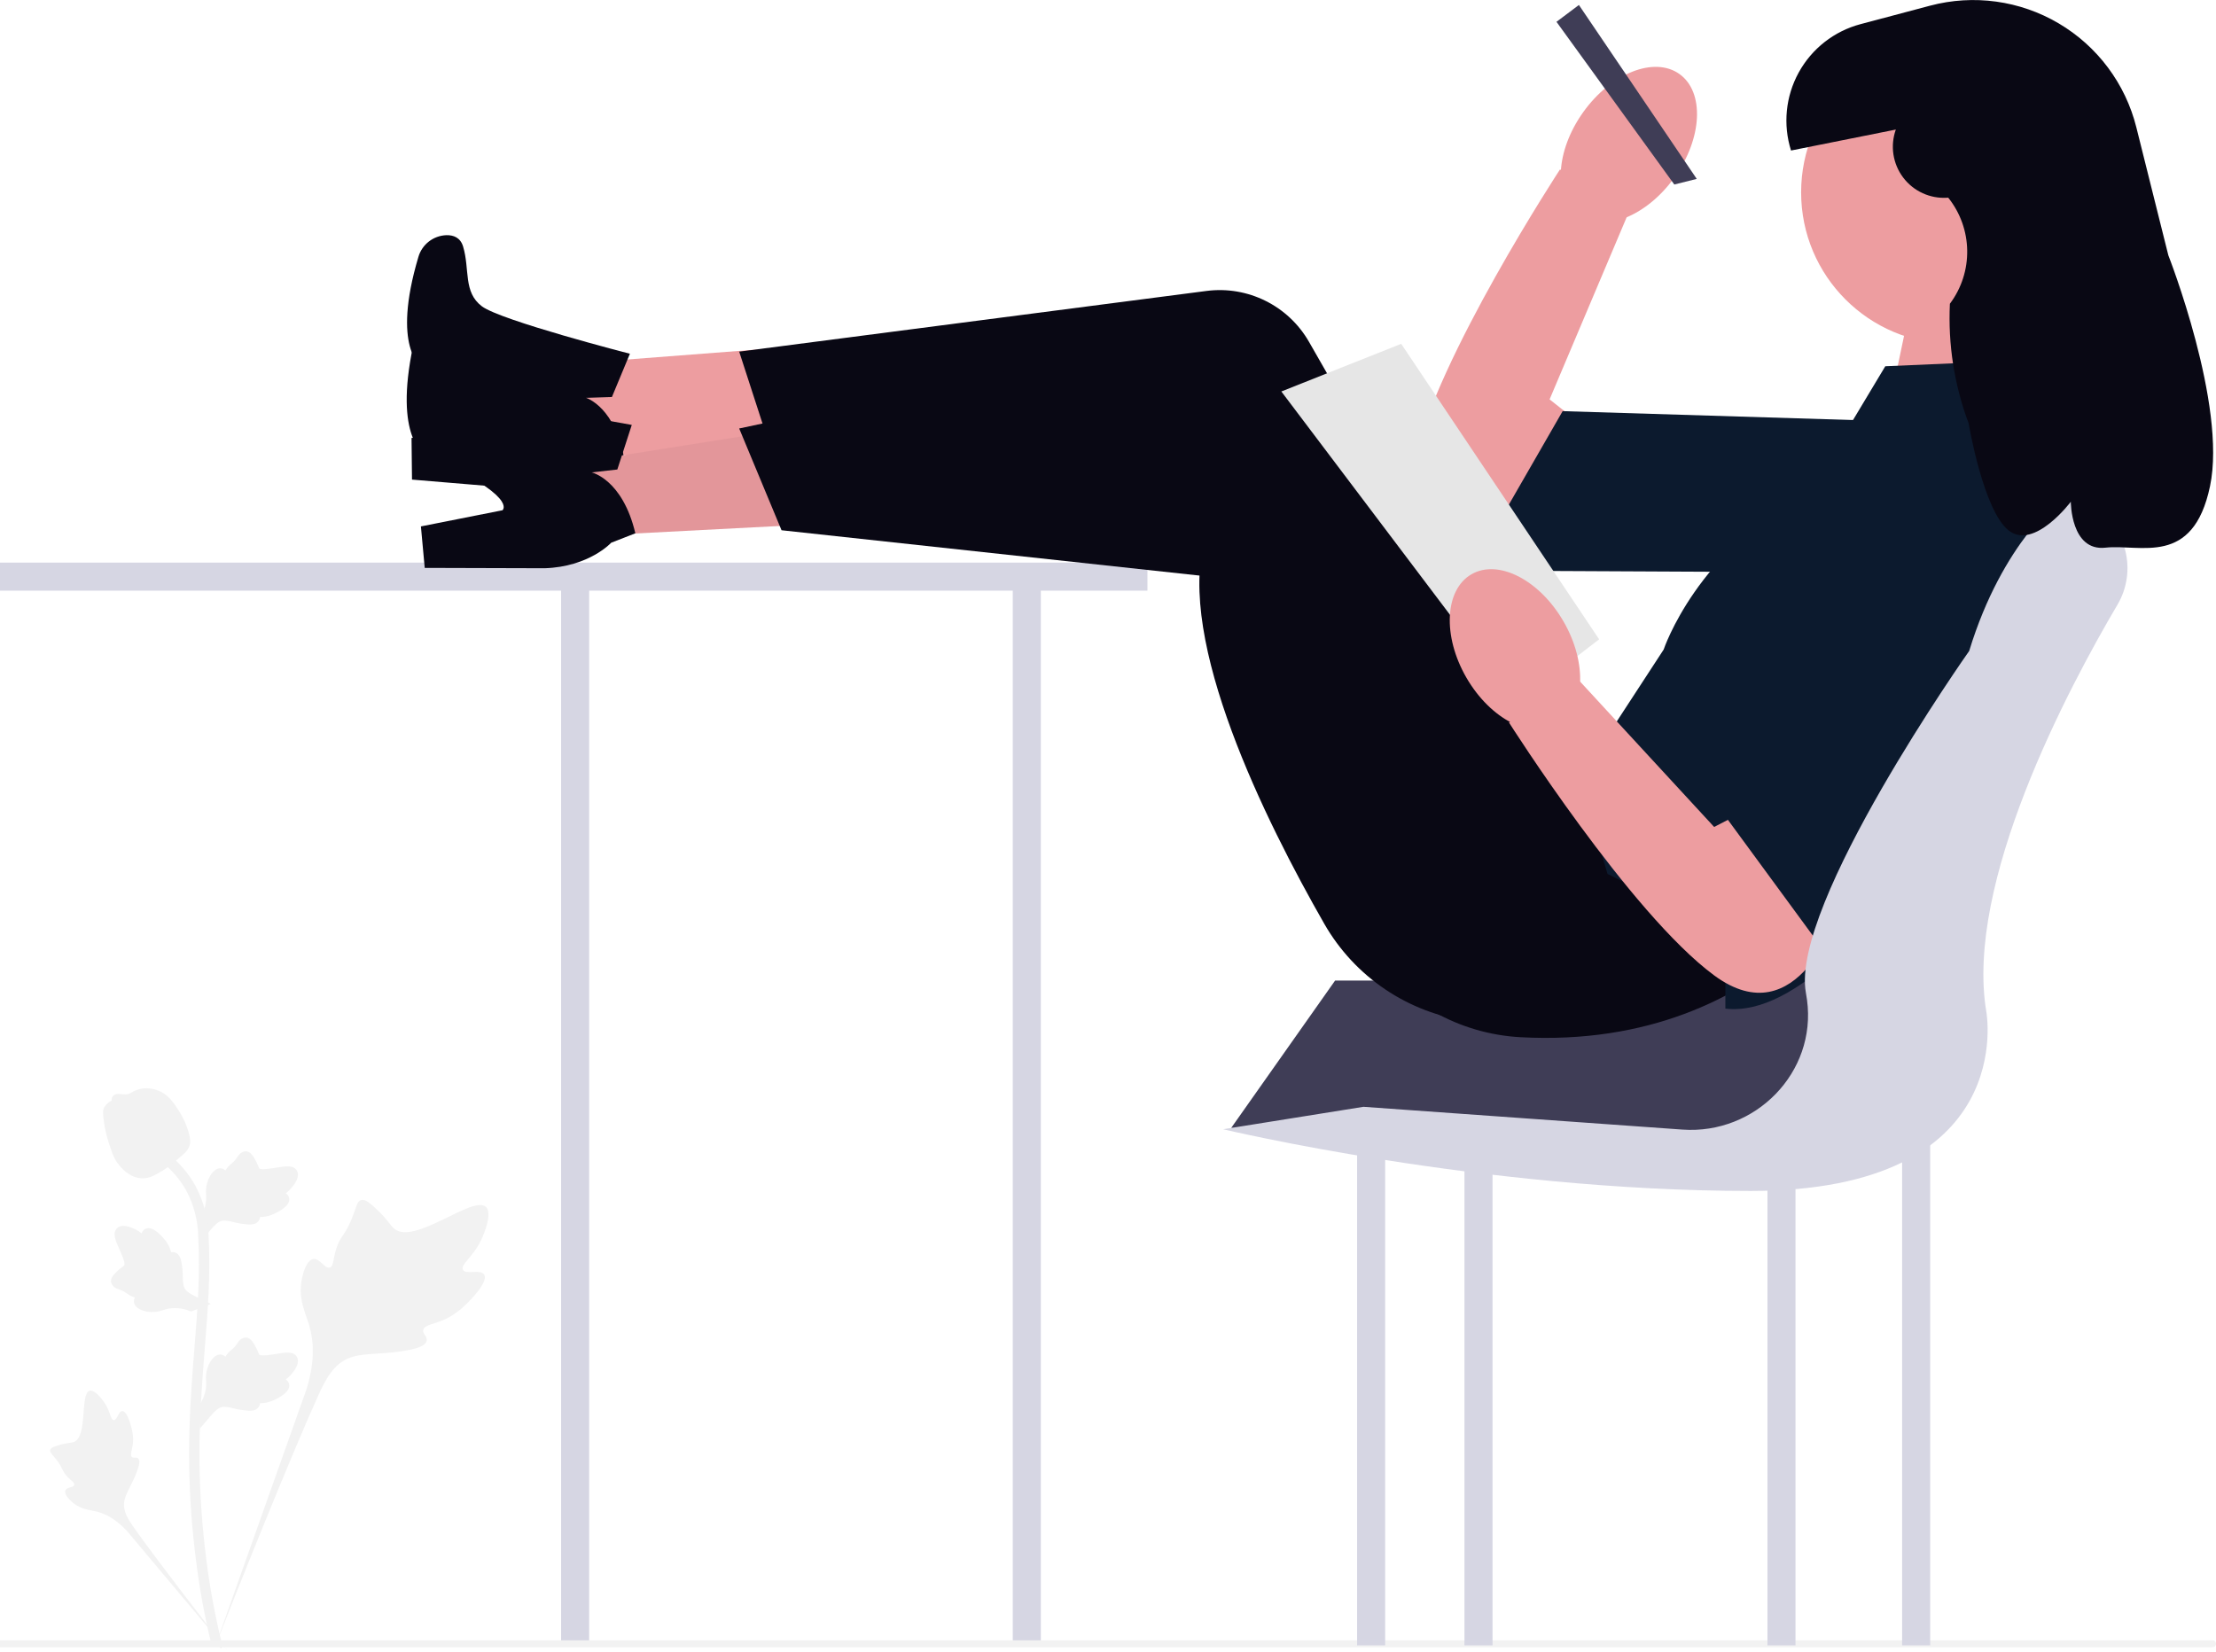
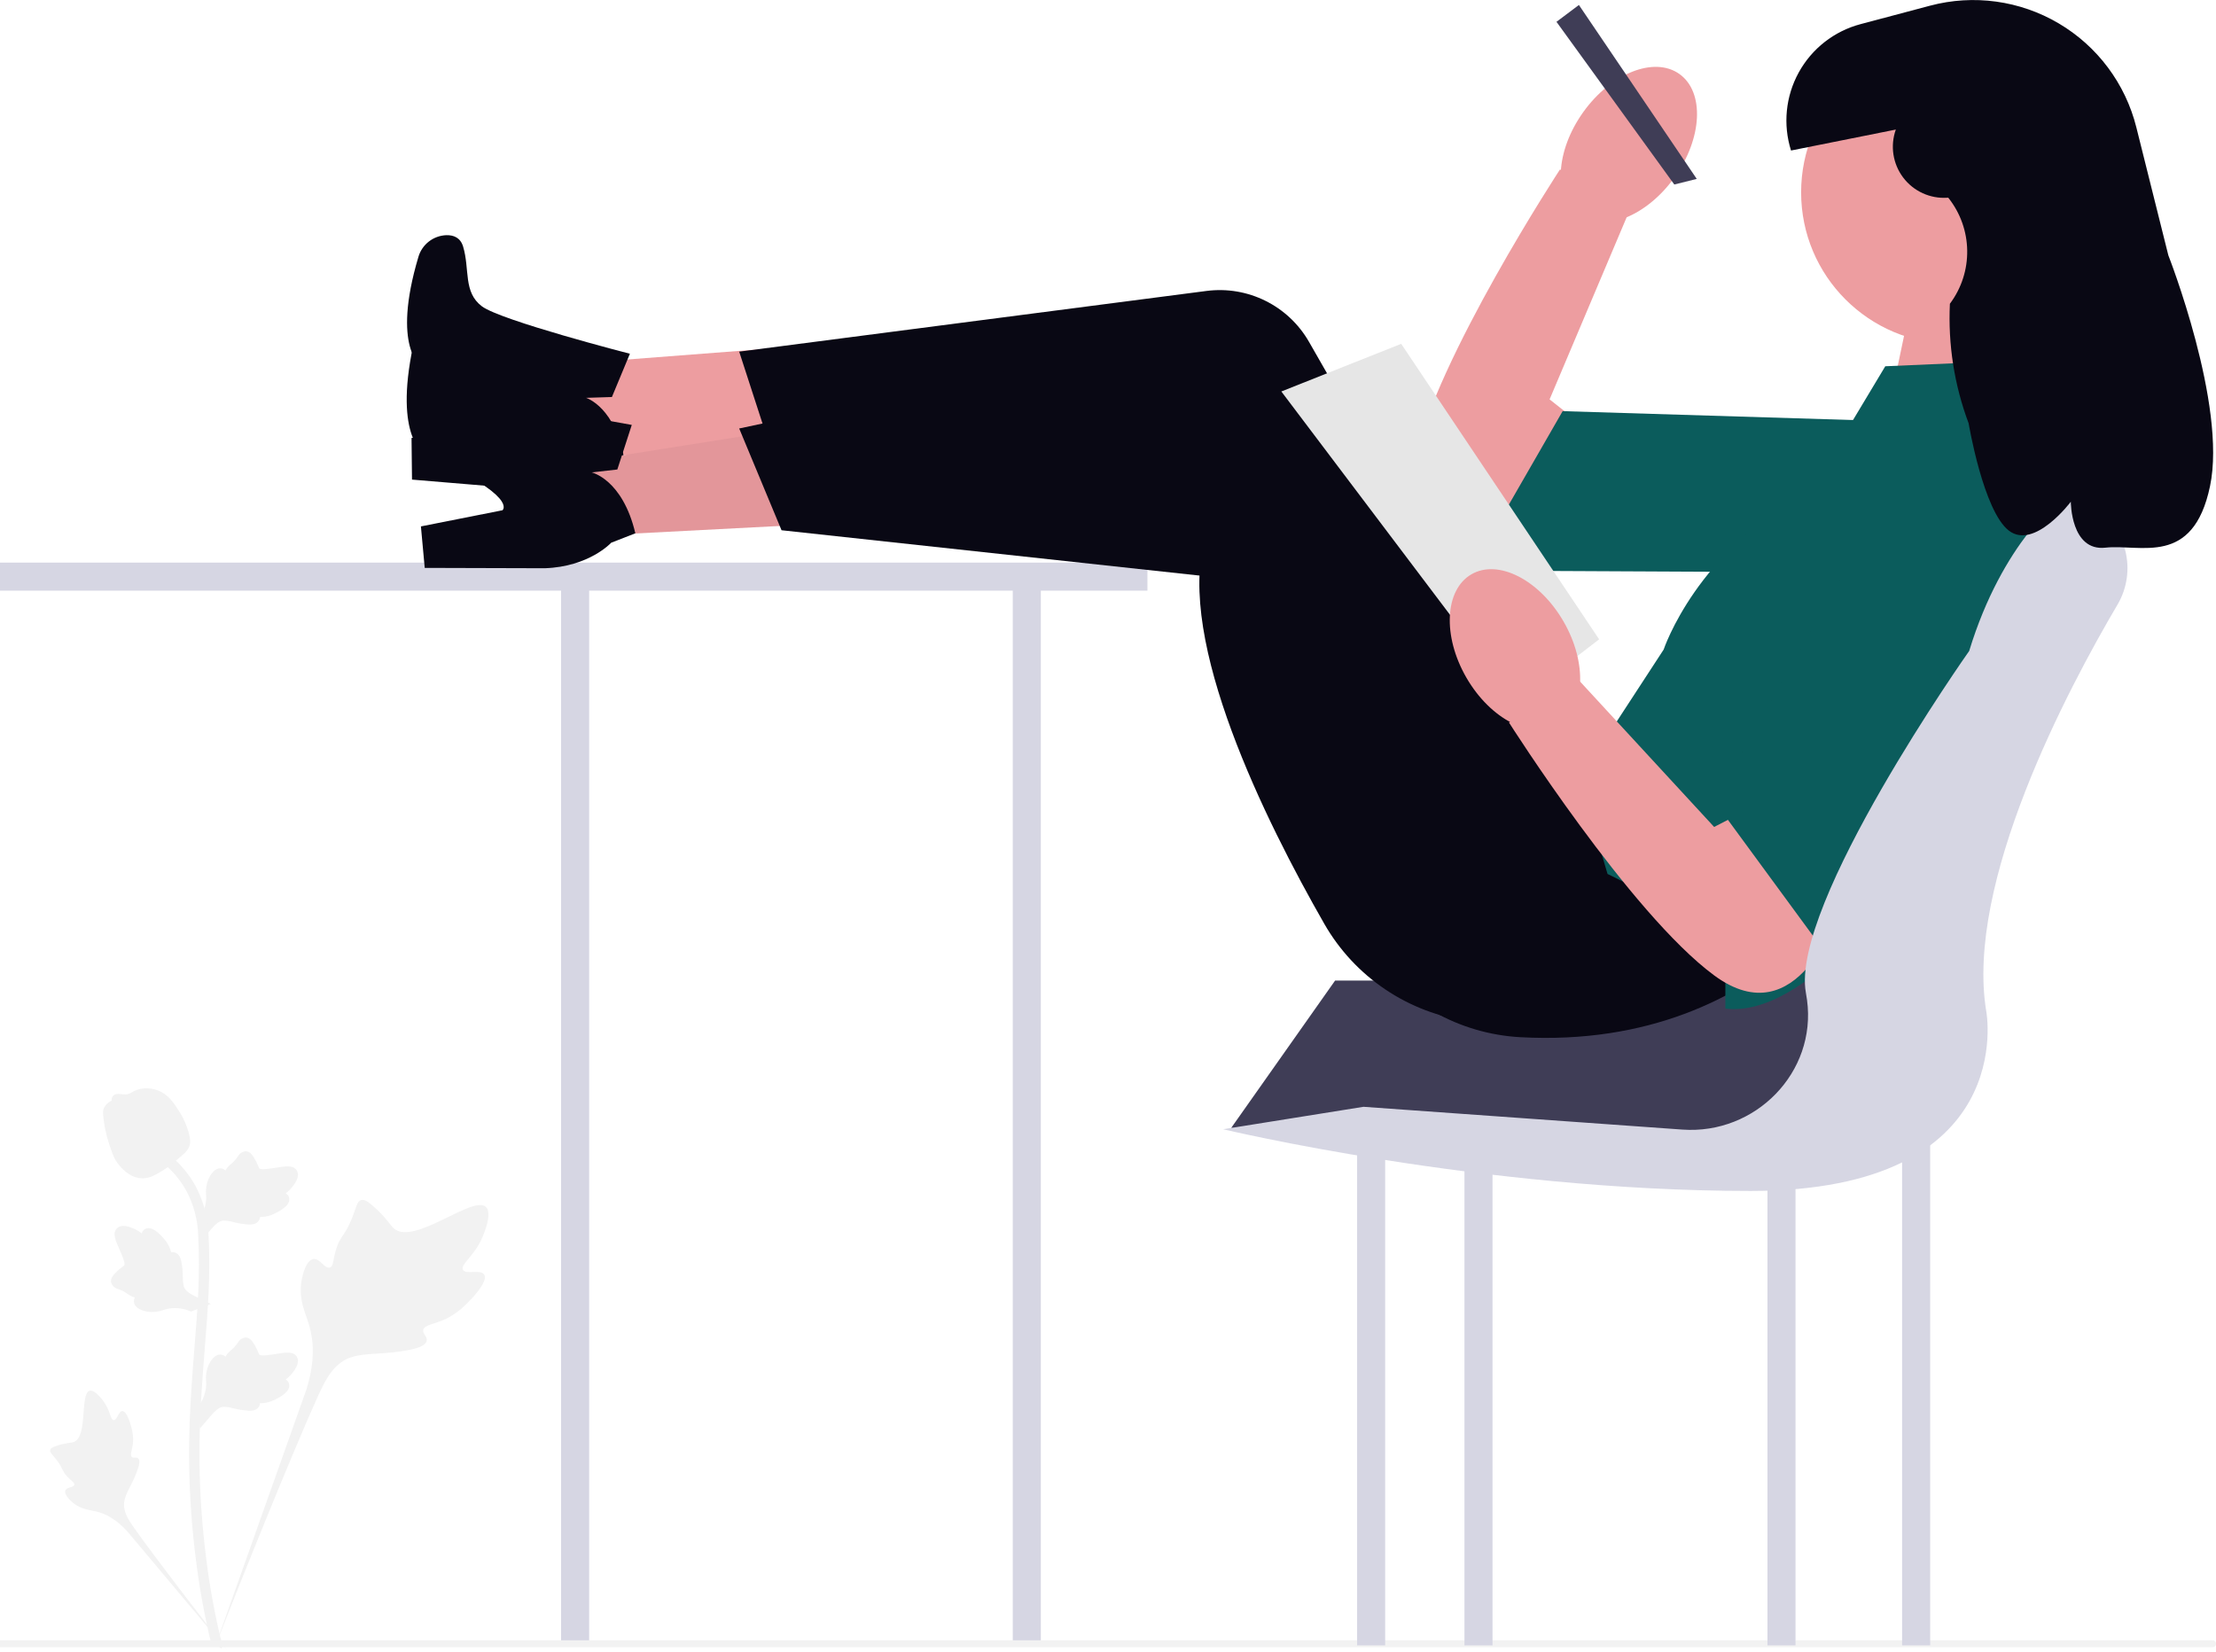
<svg xmlns="http://www.w3.org/2000/svg" width="800" height="596.285" viewBox="0 0 800 596.285" role="img" artist="Katerina Limpitsouni" source="https://undraw.co/">
  <g transform="translate(-559.129 -281.456)">
    <g transform="translate(559.129 484.597)">
      <rect width="382.842" height="10.128" transform="translate(365.624 390.944) rotate(-90)" fill="#d6d6e3" />
      <path d="M460.621,136.271H46.382V146.4H248.944V527.216h10.128V146.4H460.621Z" transform="translate(-46.382 -136.271)" fill="#d6d6e3" />
    </g>
    <path d="M1.293,5.16,43.308,0l3.239,44.663H-6.981Z" transform="translate(1248.589 381.466)" fill="#ed9da0" />
    <g transform="translate(577.222 674.389)">
      <path d="M137.855,317.621c-1.259-2.122-6.7.15-7.7-1.776s4.061-4.843,6.952-11.523c.521-1.2,3.806-8.8,1.374-11.138-4.609-4.44-25.7,13.882-33.08,7.886-1.62-1.316-2.751-3.943-7.654-8.208-1.95-1.7-3.13-2.463-4.271-2.178-1.619.4-1.748,2.572-3.484,6.833-2.6,6.391-4.145,6.005-5.662,11.1-1.126,3.785-.869,5.986-2.195,6.415-1.876.607-3.6-3.408-5.979-3.049-2.426.367-3.892,5.042-4.355,8.542-.869,6.568,1.543,10.9,2.88,15.46,1.453,4.953,2.315,12.485-1.04,23.147L40.427,452.7c7.331-19.2,28.56-71.83,37.48-91.388,2.575-5.646,5.418-11.373,11.256-13.633,5.621-2.176,13.34-.877,23.181-3.248,1.149-.277,4.339-1.088,4.74-2.964.332-1.551-1.544-2.417-1.256-3.869.387-1.948,4.076-1.972,8.609-4.22a26.826,26.826,0,0,0,6.9-5.091c.516-.489,8.192-7.844,6.516-10.669Z" transform="translate(18.867 -250.32)" fill="#f2f2f2" />
      <path d="M26.72,344.216c-1.4.005-1.86,3.333-3.095,3.269s-1.205-3.391-3.65-6.737c-.441-.6-3.219-4.406-5.07-3.888-3.509.981-.6,16.619-5.674,18.511-1.113.415-2.729.213-6.237,1.388-1.4.468-2.112.825-2.3,1.468-.269.911.758,1.6,2.349,3.682,2.385,3.122,1.752,3.767,3.816,5.983,1.533,1.645,2.687,2.154,2.515,2.928-.243,1.1-2.712.785-3.222,2.055-.52,1.3,1.351,3.365,2.936,4.6,2.973,2.322,5.8,2.388,8.419,3.047,2.85.716,6.8,2.466,11.061,7.189l36.341,43.3c-7.308-9.138-27.014-34.743-34.04-44.764-2.028-2.893-4.018-5.941-3.443-9.458.554-3.387,3.419-6.8,5.094-12.314.2-.644.718-2.443-.087-3.182-.665-.61-1.632.061-2.261-.5-.845-.752.208-2.57.413-5.443a15.275,15.275,0,0,0-.508-4.856c-.091-.394-1.486-6.284-3.356-6.276h0Z" transform="translate(-0.651 -227.657)" fill="#f2f2f2" />
      <path d="M37.217,356.816l-.846-7.555.387-.573A13.979,13.979,0,0,0,39.47,341c0-.39-.016-.781-.035-1.178A11.817,11.817,0,0,1,40.292,334c.573-1.273,2.182-4.221,4.6-3.856a2.739,2.739,0,0,1,1.518.741c.055-.088.111-.175.171-.27a8.312,8.312,0,0,1,1.924-2.116,9.72,9.72,0,0,0,1.612-1.631c.314-.39.558-.733.764-1.021a3.548,3.548,0,0,1,2.884-1.893c1.539.073,2.346,1.346,2.88,2.189a18.207,18.207,0,0,1,1.673,3.305,5.716,5.716,0,0,0,.283.649c.5.73,4.529.047,6.048-.2,3.413-.569,6.366-1.062,7.583,1.091.872,1.539.224,3.575-1.983,6.213a12.335,12.335,0,0,1-2.068,1.934,2.529,2.529,0,0,1,1.215,1.587h0c.46,1.831-1.114,3.666-4.677,5.461a12.575,12.575,0,0,1-3.745,1.335,14.711,14.711,0,0,1-2.1.186,2.487,2.487,0,0,1-.308,1.12c-.626,1.149-1.928,1.7-3.891,1.565a30.507,30.507,0,0,1-5.507-.886,13.355,13.355,0,0,0-3.477-.518c-1.718.139-3.043,1.514-4.6,3.3l-3.88,4.535h0Z" transform="translate(16.876 -233.967)" fill="#f2f2f2" />
      <path d="M51.437,325.095l-7.093,2.735-.652-.229a13.979,13.979,0,0,0-8.127-.673c-.378.1-.751.214-1.131.332a11.818,11.818,0,0,1-5.846.647c-1.377-.231-4.636-1.04-4.9-3.472a2.739,2.739,0,0,1,.331-1.656l-.3-.1a8.312,8.312,0,0,1-2.535-1.325,9.721,9.721,0,0,0-1.986-1.146c-.457-.2-.851-.354-1.182-.48a3.547,3.547,0,0,1-2.563-2.309c-.32-1.508.707-2.61,1.387-3.341a18.209,18.209,0,0,1,2.773-2.456,5.722,5.722,0,0,0,.556-.438c.58-.665-1.1-4.393-1.728-5.8-1.416-3.157-2.642-5.888-.868-7.611,1.268-1.234,3.4-1.124,6.512.342a12.337,12.337,0,0,1,2.395,1.51,2.528,2.528,0,0,1,1.227-1.578h0c1.655-.909,3.829.148,6.469,3.139a12.575,12.575,0,0,1,2.241,3.284,14.712,14.712,0,0,1,.713,1.984,2.486,2.486,0,0,1,1.162.014c1.27.314,2.13,1.435,2.5,3.366a30.505,30.505,0,0,1,.539,5.552,13.352,13.352,0,0,0,.381,3.494c.57,1.627,2.236,2.559,4.356,3.61l5.37,2.6Z" transform="translate(6.582 -247.229)" fill="#f2f2f2" />
      <path d="M37.217,311.709l-.846-7.555.387-.573a13.978,13.978,0,0,0,2.712-7.69c0-.39-.016-.781-.035-1.178a11.817,11.817,0,0,1,.857-5.819c.573-1.273,2.182-4.221,4.6-3.856a2.739,2.739,0,0,1,1.518.741c.055-.088.111-.175.171-.27a8.313,8.313,0,0,1,1.924-2.116,9.719,9.719,0,0,0,1.612-1.631c.314-.39.558-.733.764-1.021a3.548,3.548,0,0,1,2.884-1.893c1.539.073,2.346,1.346,2.88,2.189a18.209,18.209,0,0,1,1.673,3.305,5.716,5.716,0,0,0,.283.649c.5.73,4.529.047,6.048-.2,3.413-.569,6.366-1.062,7.583,1.091.872,1.539.224,3.575-1.983,6.213a12.336,12.336,0,0,1-2.068,1.933,2.529,2.529,0,0,1,1.215,1.587h0c.46,1.831-1.114,3.666-4.677,5.461a12.575,12.575,0,0,1-3.745,1.335,14.711,14.711,0,0,1-2.1.186,2.486,2.486,0,0,1-.308,1.12c-.626,1.149-1.928,1.7-3.891,1.565a30.5,30.5,0,0,1-5.507-.886,13.357,13.357,0,0,0-3.477-.518c-1.718.139-3.043,1.514-4.6,3.3l-3.88,4.534h0Z" transform="translate(16.876 -256.101)" fill="#f2f2f2" />
      <path d="M49.216,458.06l-1.583-.992-.383-1.828.383,1.828-1.846.212c-.029-.171-.13-.566-.281-1.182a264.2,264.2,0,0,1-5.447-29.848,304.329,304.329,0,0,1-2.468-34.54c-.171-11.637.379-20.448.821-27.528.334-5.341.739-10.426,1.136-15.38,1.058-13.235,2.056-25.737,1.313-39.578A36.669,36.669,0,0,0,36.6,292.857a34.751,34.751,0,0,0-8.925-10.47L30,279.461a38.547,38.547,0,0,1,9.874,11.6,40.16,40.16,0,0,1,4.722,17.963c.755,14.085-.254,26.708-1.322,40.07-.394,4.936-.8,10-1.131,15.318-.438,7.015-.983,15.749-.814,27.236a300.606,300.606,0,0,0,2.435,34.117,260.02,260.02,0,0,0,5.374,29.44c.434,1.777.525,2.149.08,2.853h0Z" transform="translate(12.607 -255.8)" fill="#f2f2f2" />
      <path d="M27.786,296.111c-.153,0-.308,0-.465-.015-3.181-.171-6.127-2.076-8.757-5.658-1.233-1.685-1.864-3.608-3.123-7.442a46.655,46.655,0,0,1-1.72-7.716c-.378-2.7-.33-3.823.2-4.819a5.7,5.7,0,0,1,2.632-2.4,2.111,2.111,0,0,1,.146-1.1c.637-1.558,2.329-1.353,3.245-1.255a9.171,9.171,0,0,0,1.665.1,4.694,4.694,0,0,0,2.307-.777,10.387,10.387,0,0,1,3.125-1.229,11.138,11.138,0,0,1,5.877.467c4.04,1.346,6.032,4.487,8.338,8.124a28.524,28.524,0,0,1,3.079,7.026c.751,2.627.646,3.794.42,4.662-.46,1.784-1.545,2.805-4.3,5.06a50.1,50.1,0,0,1-5.563,4.261c-2.887,1.667-4.7,2.714-7.108,2.714h0Z" transform="translate(5.641 -263.589)" fill="#f2f2f2" />
    </g>
    <path d="M800,398.542h0a1.206,1.206,0,0,1-1.153,1.252H0v-2.5H798.847A1.206,1.206,0,0,1,800,398.542Z" transform="translate(559.129 476.409)" fill="#f2f2f2" />
    <g transform="translate(1068.848 296.402)">
      <path d="M428.046,177.522s-46.717,5.619-38.837-31.319S441.769,41.041,441.769,41.041L467.124,55.26l-29.109,68.808,12.531,9.886-22.5,43.568Z" transform="translate(-388.313 5.193)" fill="#ed9da0" />
-       <path d="M574.133,103.827,567.55,157.97l-164.958-.808,33.13-57.579Z" transform="translate(-381.307 33.92)" fill="#0C1A2E" />
+       <path d="M574.133,103.827,567.55,157.97l-164.958-.808,33.13-57.579Z" transform="translate(-381.307 33.92)" fill="#0b5c5c" />
      <ellipse cx="31.397" cy="20.256" rx="31.397" ry="20.256" transform="matrix(0.582, -0.813, 0.813, 0.582, 43.582, 51.055)" fill="#ed9da0" />
    </g>
    <rect width="234.972" height="10.128" transform="translate(1245.813 875.541) rotate(-90)" fill="#d6d6e3" />
    <rect width="234.972" height="10.128" transform="translate(1197.199 875.541) rotate(-90)" fill="#d6d6e3" />
    <rect width="234.972" height="10.128" transform="translate(1087.815 875.541) rotate(-90)" fill="#d6d6e3" />
    <rect width="234.972" height="10.128" transform="translate(1049.057 875.541) rotate(-90)" fill="#d6d6e3" />
    <path d="M577.643,237.5H382.059l-37.519,53.218,194.616,11.6Z" transform="translate(659.055 398.001)" fill="#3f3d56" />
    <g transform="translate(706.091 366.366)">
      <path d="M317.134,133.868l1.022-44.4L182.367,99.917,181.672,130Z" transform="translate(-144.793 -51.799)" fill="#ed9da0" />
      <path d="M240.605,110.316l-6.494,15.625-9.327.3s10.921,3.344,13.954,23.189l-8.962,2.686s-8.607,8.03-24.7,7.251l-43.137-3.608-.166-15.038,29.814-3.445s6.643-4.37-26.243-22.339c0,0-10.894-6.662-1.1-39.558a10.914,10.914,0,0,1,10.131-7.871c2.6-.056,5.042.879,6.016,4.112,2.478,8.23-.029,16.434,6.782,21.571s53.423,17.128,53.423,17.128Z" transform="translate(-160.166 -67.503)" fill="#090814" />
    </g>
    <path d="M621.549,282.548S580.82,351.82,488.66,339.336a71.215,71.215,0,0,1-52.22-35.219c-21.247-37.127-53.511-102.136-43.051-138.947L237.517,135.421,225.236,97.566,393.928,75.653a37.141,37.141,0,0,1,37.015,18.375l82.174,143.508,24.5,2.675,83.935,42.337Z" transform="translate(600.749 310.855)" fill="#090814" />
    <path d="M301.952,138.647l-2.219-38.54L182.8,118.653l1.5,26.116Z" transform="translate(579.69 330.579)" fill="#ed9da0" />
    <path d="M301.952,138.647l-2.219-38.54L182.8,118.653l1.5,26.116Z" transform="translate(579.69 330.581)" fill="#090814" opacity="0.046" />
    <path d="M241.342,123.042l-5.216,16.1-9.273,1.047s11.154,2.455,15.775,21.991l-8.717,3.4s-7.933,8.7-24.032,9.214l-43.287-.126-1.375-14.976,29.44-5.833s6.27-4.891-27.955-20.155c0,0-11.395-5.764-4.275-39.342a10.914,10.914,0,0,1,9.465-8.66c2.59-.266,5.1.47,6.327,3.615,3.132,8,1.293,16.383,8.5,20.956s54.628,12.775,54.628,12.775Z" transform="translate(545.867 311.833)" fill="#090814" />
    <path d="M635.306,268.2s-35.024,72.324-127.89,67.3a71.215,71.215,0,0,1-54.884-30.9c-24.165-35.3-61.555-97.5-54.09-135.033l-157.76-17.113-15.287-36.744L391.777,80.293a37.14,37.14,0,0,1,38.373,15.338L523.6,232.062l24.633.7L635.306,268.2Z" transform="translate(600.59 320.456)" fill="#090814" />
    <path d="M431.421,1.206l-8.1,6.077,42.538,58.743,8.1-2.026Z" transform="translate(697.712 282.048)" fill="#3f3d56" />
-     <path d="M539.289,89.379l46.589-2.026,20.256,91.153s-73.935,148.88-124.575,142.8V301.056c0-8.1-42.538-28.359-42.538-28.359l-10.128-34.436,30.384-46.589s12.154-36.461,52.666-56.717l27.346-45.576Z" transform="translate(700.448 324.321)" fill="#0C1A2E" />
+     <path d="M539.289,89.379l46.589-2.026,20.256,91.153s-73.935,148.88-124.575,142.8V301.056c0-8.1-42.538-28.359-42.538-28.359l-10.128-34.436,30.384-46.589s12.154-36.461,52.666-56.717l27.346-45.576Z" transform="translate(700.448 324.321)" fill="#0b5c5c" />
    <circle cx="54.692" cy="54.692" r="54.692" transform="translate(1209.353 296.214)" fill="#ed9da0" />
    <path d="M408.978,93.468l-43.27,17.209,84.9,112.431,29.829-22.945Z" transform="translate(655.998 312.129)" fill="#e6e6e6" />
    <g transform="translate(1072.807 453.2)">
      <path d="M530.448,249.537S516.269,294.4,485.885,271.97s-74.063-91.3-74.063-91.3l23.422-17.218,50.64,54.931,14.179-7.329Z" transform="translate(-380.737 -91.539)" fill="#ed9da0" />
-       <path d="M528.35,115.21l46.589,28.359-68.871,149.9L461.5,232.7Z" transform="translate(-356.357 -115.21)" fill="#0C1A2E" />
+       <path d="M528.35,115.21l46.589,28.359-68.871,149.9L461.5,232.7Z" transform="translate(-356.357 -115.21)" fill="#0b5c5c" />
      <ellipse cx="20.256" cy="31.397" rx="20.256" ry="31.397" transform="translate(0 45.733) rotate(-30)" fill="#ed9da0" />
    </g>
    <path d="M611.919,175.477c12.085-39.62,33.342-55.218,33.342-55.218s9.392,2.489,11.594,3.757c12.054,6.94,15.682,22.736,8.618,34.718-18.007,30.541-55.111,100.515-47.382,146.893,0,0,12.154,64.82-85.076,64.82s-190.408-22.282-190.408-22.282l50.641-8.1,115.162,8.226c26.312,1.879,48.487-20.634,44.972-46.777q-.174-1.294-.414-2.618c-5.774-31.753,58.95-123.416,58.95-123.416Z" transform="translate(658.107 341.02)" fill="#d6d6e3" />
    <path d="M518.513,46.778a18.451,18.451,0,0,0,18.6,24.616l.316-.021h0a31.275,31.275,0,0,1,.6,38.3h0a108.272,108.272,0,0,0,6.77,43.187s5.3,31.658,14.525,38.733,22.361-10.435,22.361-10.435-.044,17.992,12.521,16.585,31.588,7.113,37.737-22.211-15.051-83.349-15.051-83.349L605.346,46A60.7,60.7,0,0,0,530.873,2.05L505.757,8.722a35.992,35.992,0,0,0-25.081,45.624h0l37.838-7.568" transform="translate(725.032 281.456)" fill="#090814" />
  </g>
</svg>
